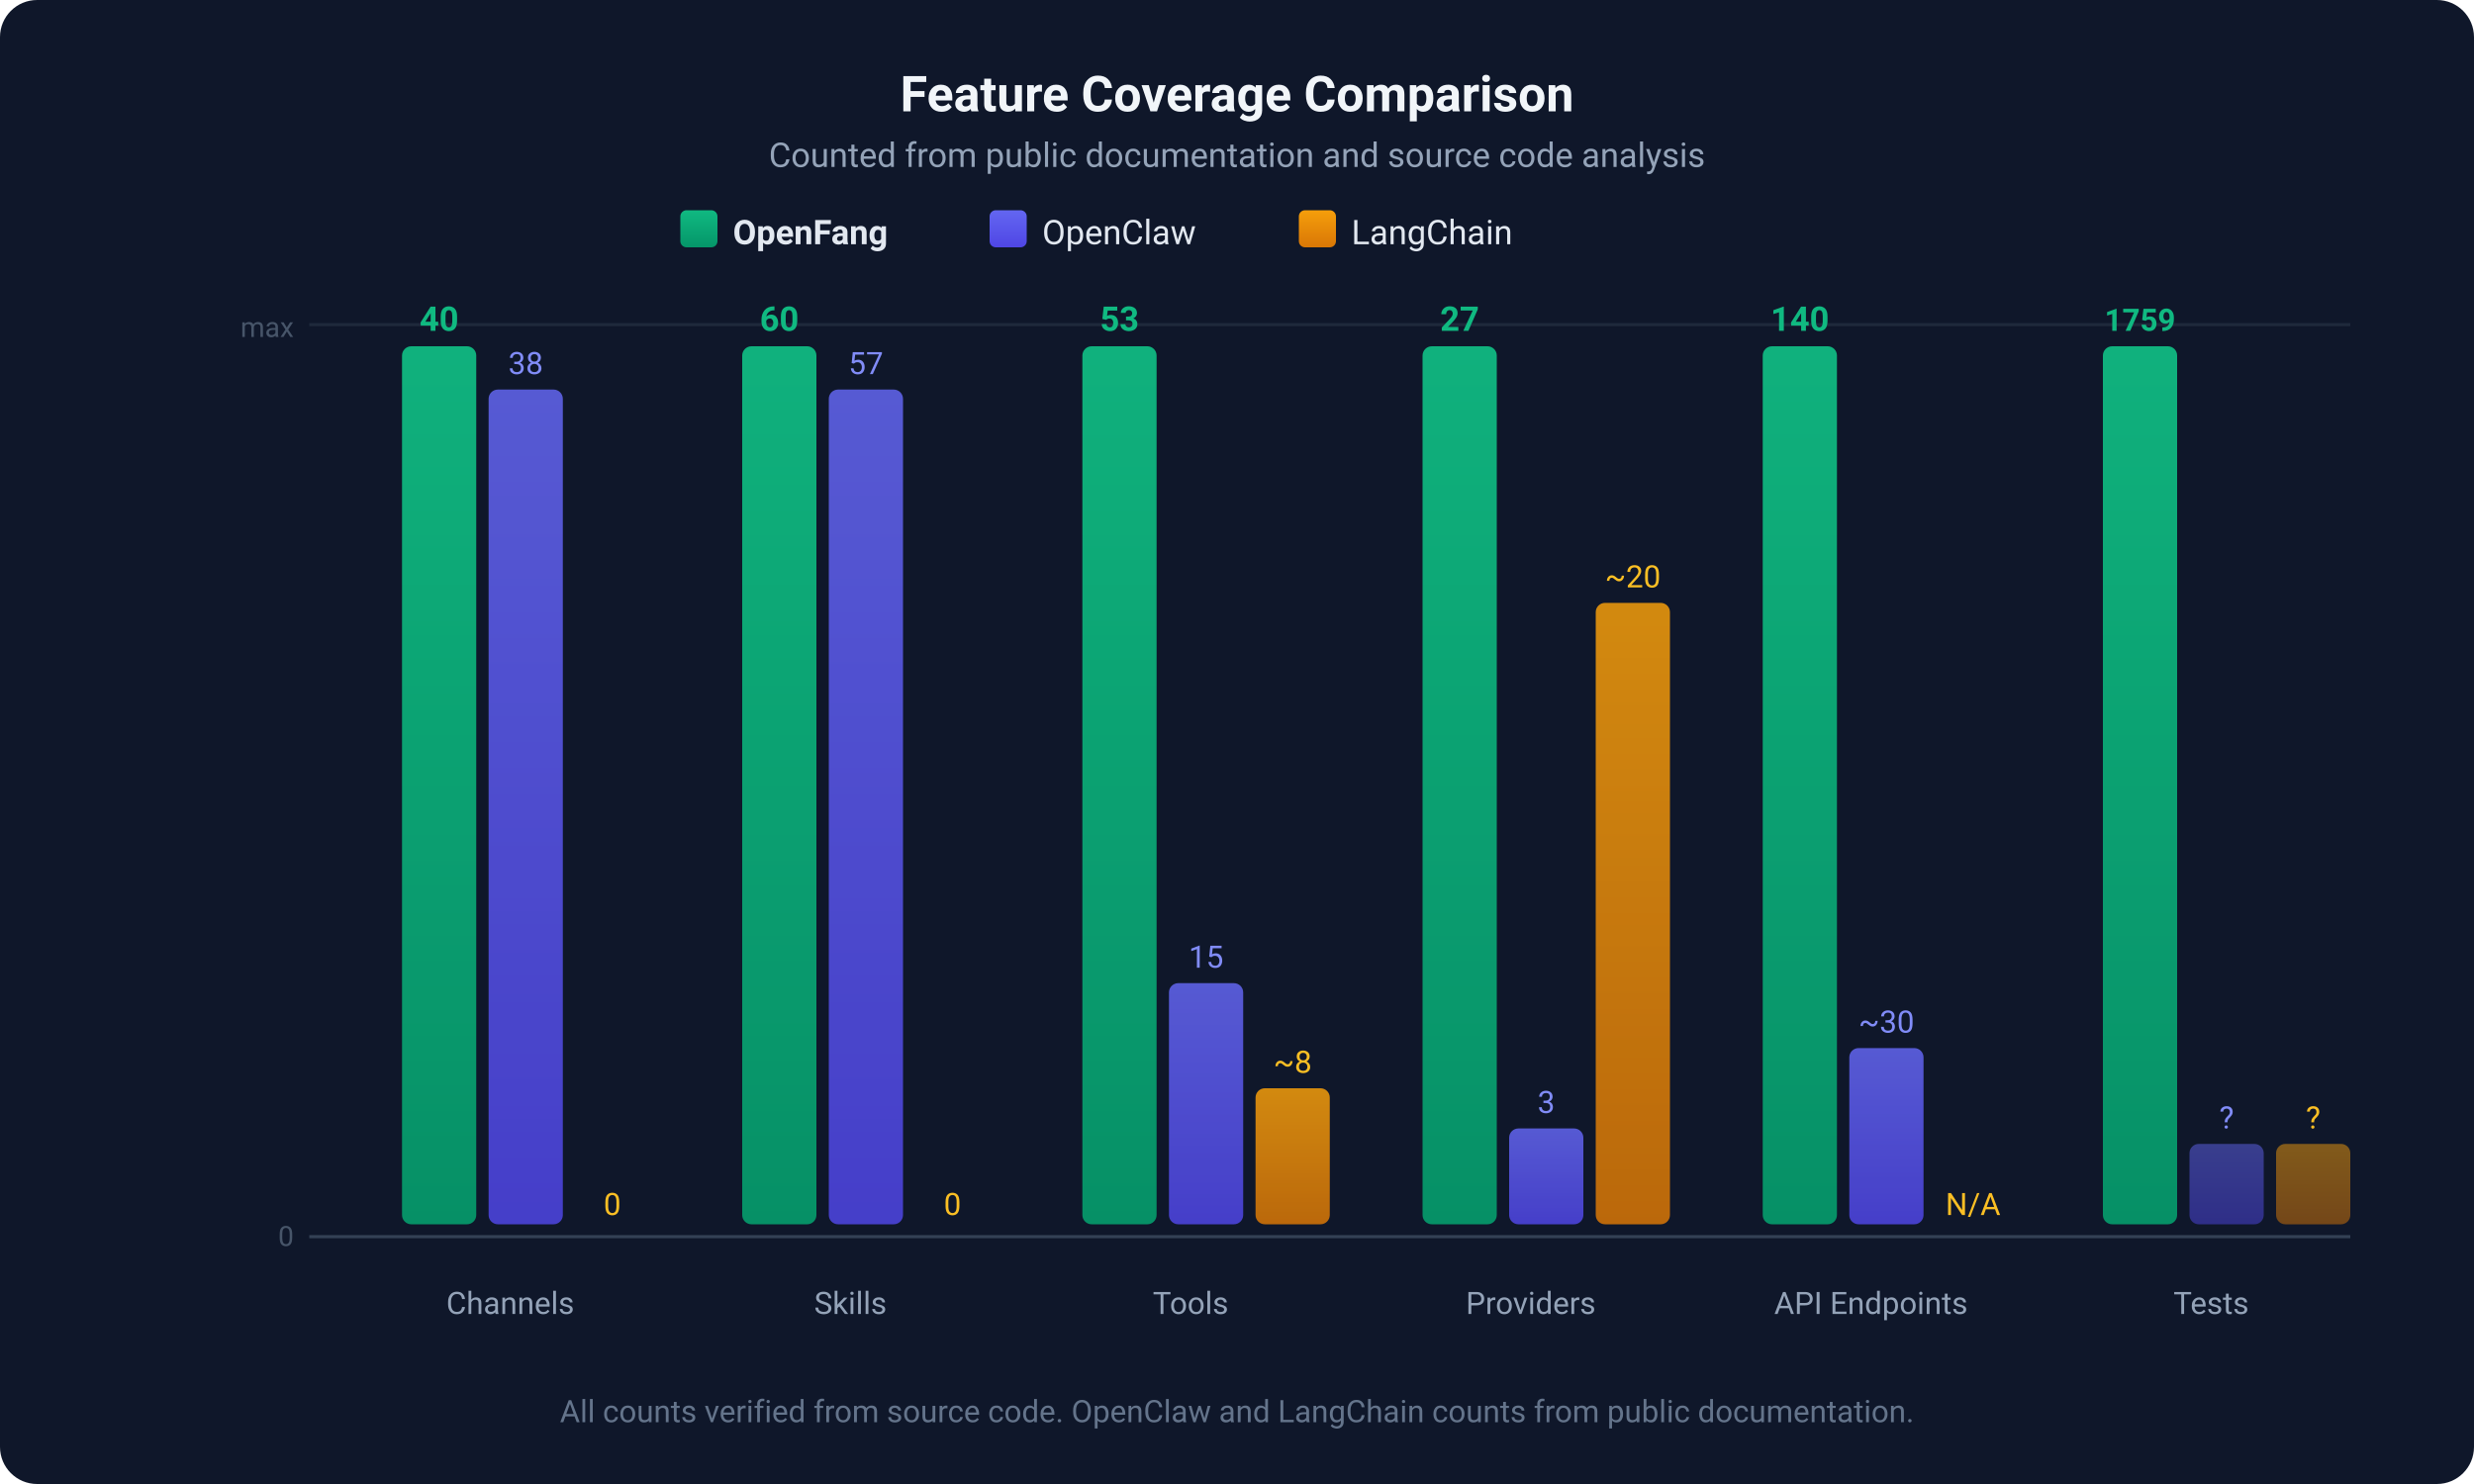
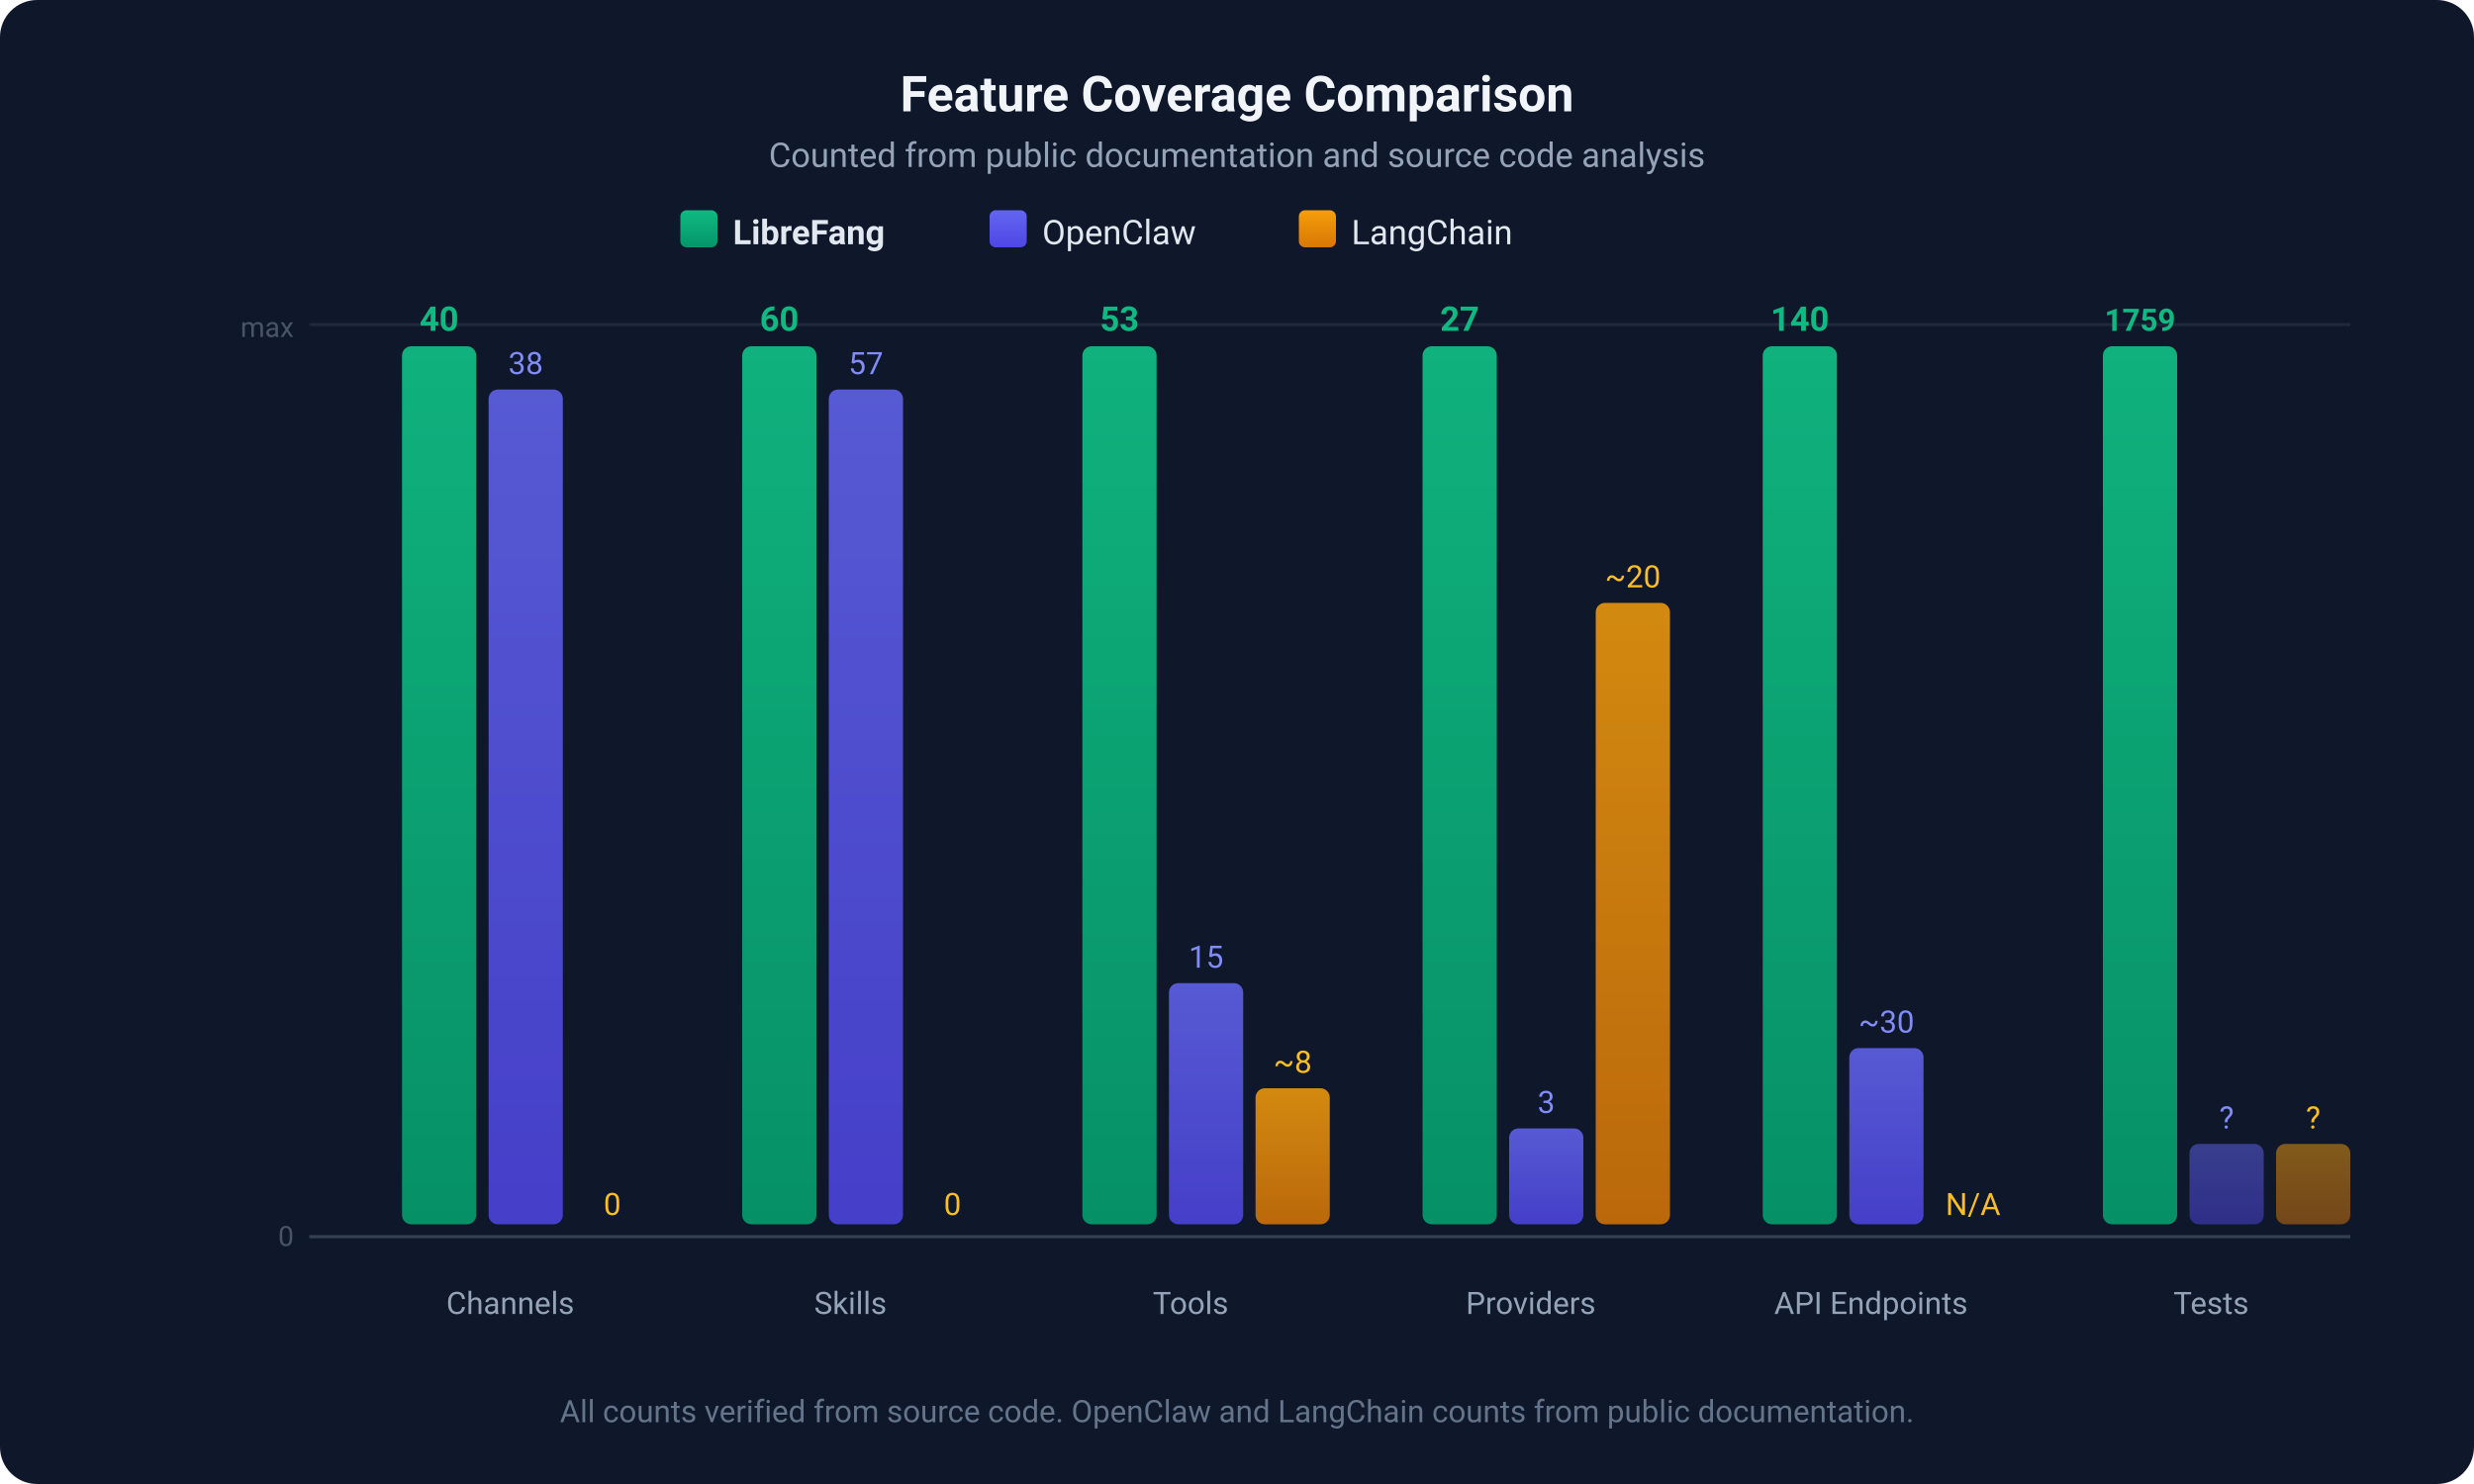
<svg xmlns="http://www.w3.org/2000/svg" viewBox="0 0 800 480" font-family="-apple-system,BlinkMacSystemFont,'Segoe UI',Roboto,Helvetica,Arial,sans-serif">
  <defs>
    <linearGradient id="of" x1="0" y1="0" x2="0" y2="1">
      <stop offset="0%" stop-color="#10b981" />
      <stop offset="100%" stop-color="#059669" />
    </linearGradient>
    <linearGradient id="oc" x1="0" y1="0" x2="0" y2="1">
      <stop offset="0%" stop-color="#6366f1" />
      <stop offset="100%" stop-color="#4f46e5" />
    </linearGradient>
    <linearGradient id="lc" x1="0" y1="0" x2="0" y2="1">
      <stop offset="0%" stop-color="#f59e0b" />
      <stop offset="100%" stop-color="#d97706" />
    </linearGradient>
  </defs>
  <rect width="800" height="480" rx="12" fill="#0f172a" />
  <text x="400" y="36" text-anchor="middle" fill="#f1f5f9" font-size="16" font-weight="700">Feature Coverage Comparison</text>
  <text x="400" y="54" text-anchor="middle" fill="#94a3b8" font-size="11">Counted from public documentation and source code analysis</text>
  <rect x="220" y="68" width="12" height="12" rx="2" fill="url(#of)" />
-   <text x="237" y="79" fill="#e2e8f0" font-size="11" font-weight="600">OpenFang</text>
+   <text x="237" y="79" fill="#e2e8f0" font-size="11" font-weight="600">LibreFang</text>
  <rect x="320" y="68" width="12" height="12" rx="2" fill="url(#oc)" />
  <text x="337" y="79" fill="#e2e8f0" font-size="11">OpenClaw</text>
  <rect x="420" y="68" width="12" height="12" rx="2" fill="url(#lc)" />
  <text x="437" y="79" fill="#e2e8f0" font-size="11">LangChain</text>
  <line x1="100" y1="105" x2="760" y2="105" stroke="#1e293b" stroke-width="1" />
  <line x1="100" y1="400" x2="760" y2="400" stroke="#334155" stroke-width="1" />
  <text x="165" y="425" text-anchor="middle" fill="#94a3b8" font-size="10">Channels</text>
  <text x="275" y="425" text-anchor="middle" fill="#94a3b8" font-size="10">Skills</text>
  <text x="385" y="425" text-anchor="middle" fill="#94a3b8" font-size="10">Tools</text>
  <text x="495" y="425" text-anchor="middle" fill="#94a3b8" font-size="10">Providers</text>
  <text x="605" y="425" text-anchor="middle" fill="#94a3b8" font-size="10">API Endpoints</text>
  <text x="715" y="425" text-anchor="middle" fill="#94a3b8" font-size="10">Tests</text>
  <text x="95" y="403" text-anchor="end" fill="#475569" font-size="9">0</text>
  <text x="95" y="109" text-anchor="end" fill="#475569" font-size="9">max</text>
  <rect x="130" y="112" width="24" height="284" rx="3" fill="url(#of)" opacity="0.95" />
  <text x="142" y="107" text-anchor="middle" fill="#10b981" font-size="11" font-weight="700">40</text>
  <rect x="158" y="126" width="24" height="270" rx="3" fill="url(#oc)" opacity="0.85" />
  <text x="170" y="121" text-anchor="middle" fill="#818cf8" font-size="10">38</text>
  <rect x="186" y="396" width="24" height="0" rx="3" fill="url(#lc)" />
  <text x="198" y="393" text-anchor="middle" fill="#fbbf24" font-size="10">0</text>
  <rect x="240" y="112" width="24" height="284" rx="3" fill="url(#of)" opacity="0.95" />
  <text x="252" y="107" text-anchor="middle" fill="#10b981" font-size="11" font-weight="700">60</text>
  <rect x="268" y="126" width="24" height="270" rx="3" fill="url(#oc)" opacity="0.85" />
  <text x="280" y="121" text-anchor="middle" fill="#818cf8" font-size="10">57</text>
  <rect x="296" y="396" width="24" height="0" rx="3" fill="url(#lc)" />
  <text x="308" y="393" text-anchor="middle" fill="#fbbf24" font-size="10">0</text>
  <rect x="350" y="112" width="24" height="284" rx="3" fill="url(#of)" opacity="0.95" />
  <text x="362" y="107" text-anchor="middle" fill="#10b981" font-size="11" font-weight="700">53</text>
  <rect x="378" y="318" width="24" height="78" rx="3" fill="url(#oc)" opacity="0.85" />
  <text x="390" y="313" text-anchor="middle" fill="#818cf8" font-size="10">15</text>
  <rect x="406" y="352" width="24" height="44" rx="3" fill="url(#lc)" opacity="0.85" />
  <text x="418" y="347" text-anchor="middle" fill="#fbbf24" font-size="10">~8</text>
  <rect x="460" y="112" width="24" height="284" rx="3" fill="url(#of)" opacity="0.95" />
  <text x="472" y="107" text-anchor="middle" fill="#10b981" font-size="11" font-weight="700">27</text>
  <rect x="488" y="365" width="24" height="31" rx="3" fill="url(#oc)" opacity="0.85" />
  <text x="500" y="360" text-anchor="middle" fill="#818cf8" font-size="10">3</text>
  <rect x="516" y="195" width="24" height="201" rx="3" fill="url(#lc)" opacity="0.85" />
  <text x="528" y="190" text-anchor="middle" fill="#fbbf24" font-size="10">~20</text>
  <rect x="570" y="112" width="24" height="284" rx="3" fill="url(#of)" opacity="0.95" />
  <text x="582" y="107" text-anchor="middle" fill="#10b981" font-size="11" font-weight="700">140</text>
  <rect x="598" y="339" width="24" height="57" rx="3" fill="url(#oc)" opacity="0.85" />
  <text x="610" y="334" text-anchor="middle" fill="#818cf8" font-size="10">~30</text>
  <rect x="626" y="396" width="24" height="0" rx="3" fill="url(#lc)" />
  <text x="638" y="393" text-anchor="middle" fill="#fbbf24" font-size="10">N/A</text>
  <rect x="680" y="112" width="24" height="284" rx="3" fill="url(#of)" opacity="0.95" />
  <text x="692" y="107" text-anchor="middle" fill="#10b981" font-size="10" font-weight="700">1759</text>
  <rect x="708" y="370" width="24" height="26" rx="3" fill="url(#oc)" opacity="0.5" />
  <text x="720" y="365" text-anchor="middle" fill="#818cf8" font-size="10">?</text>
  <rect x="736" y="370" width="24" height="26" rx="3" fill="url(#lc)" opacity="0.5" />
  <text x="748" y="365" text-anchor="middle" fill="#fbbf24" font-size="10">?</text>
  <text x="400" y="460" text-anchor="middle" fill="#64748b" font-size="10">All counts verified from source code. OpenClaw and LangChain counts from public documentation.</text>
</svg>
